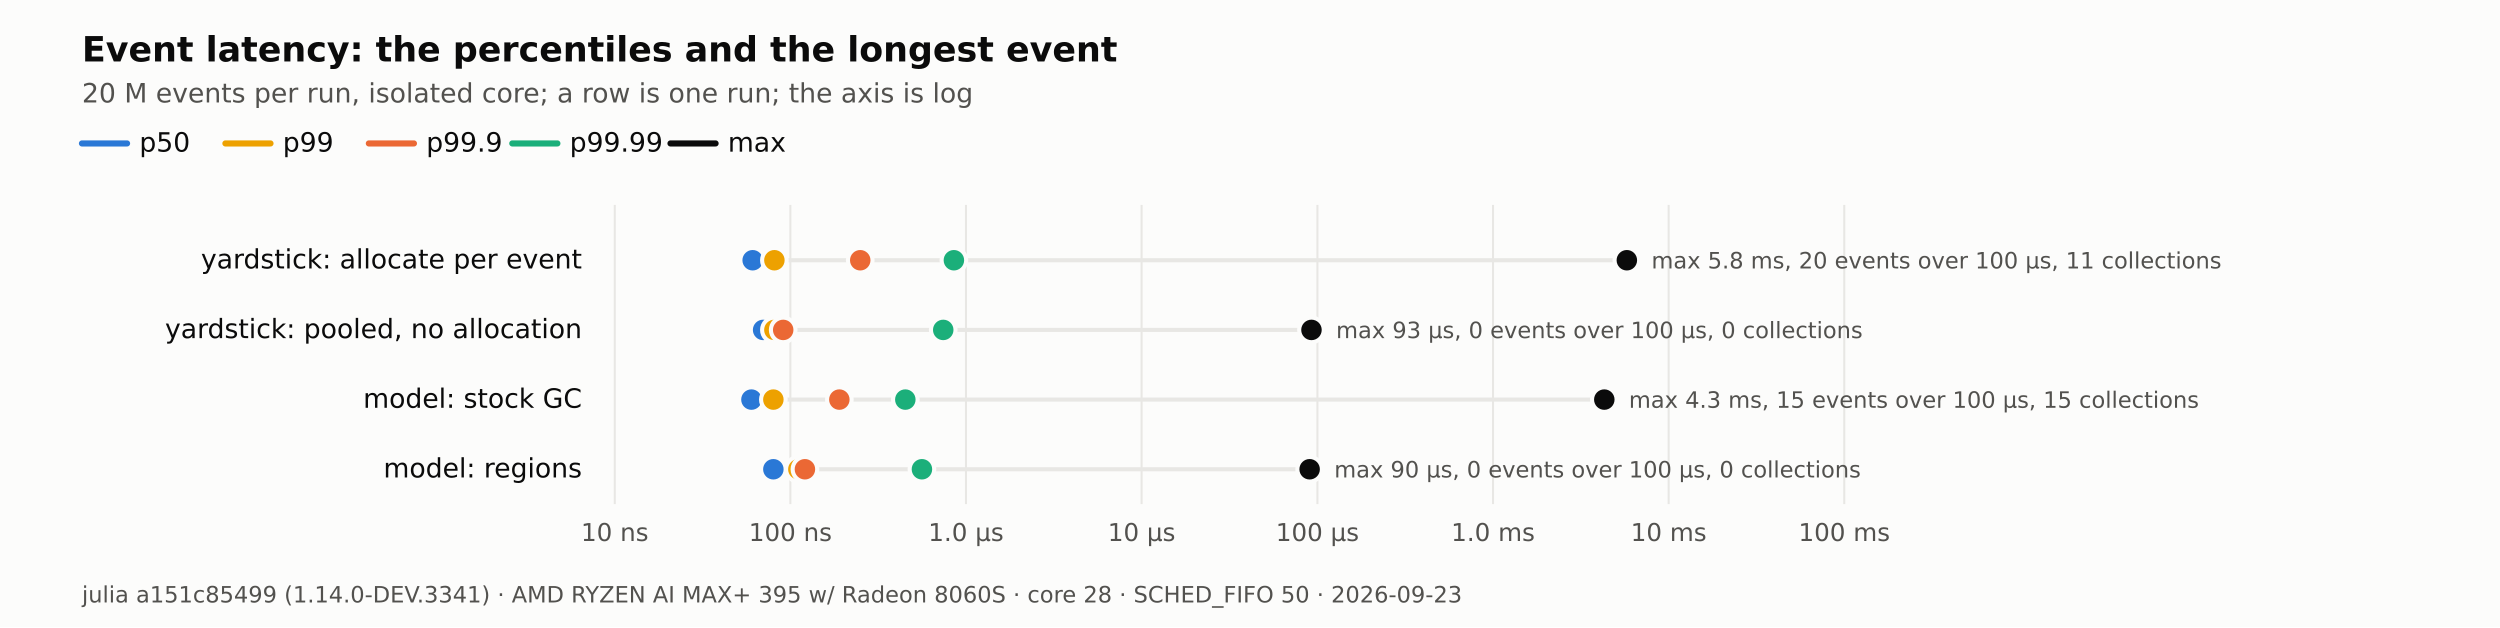
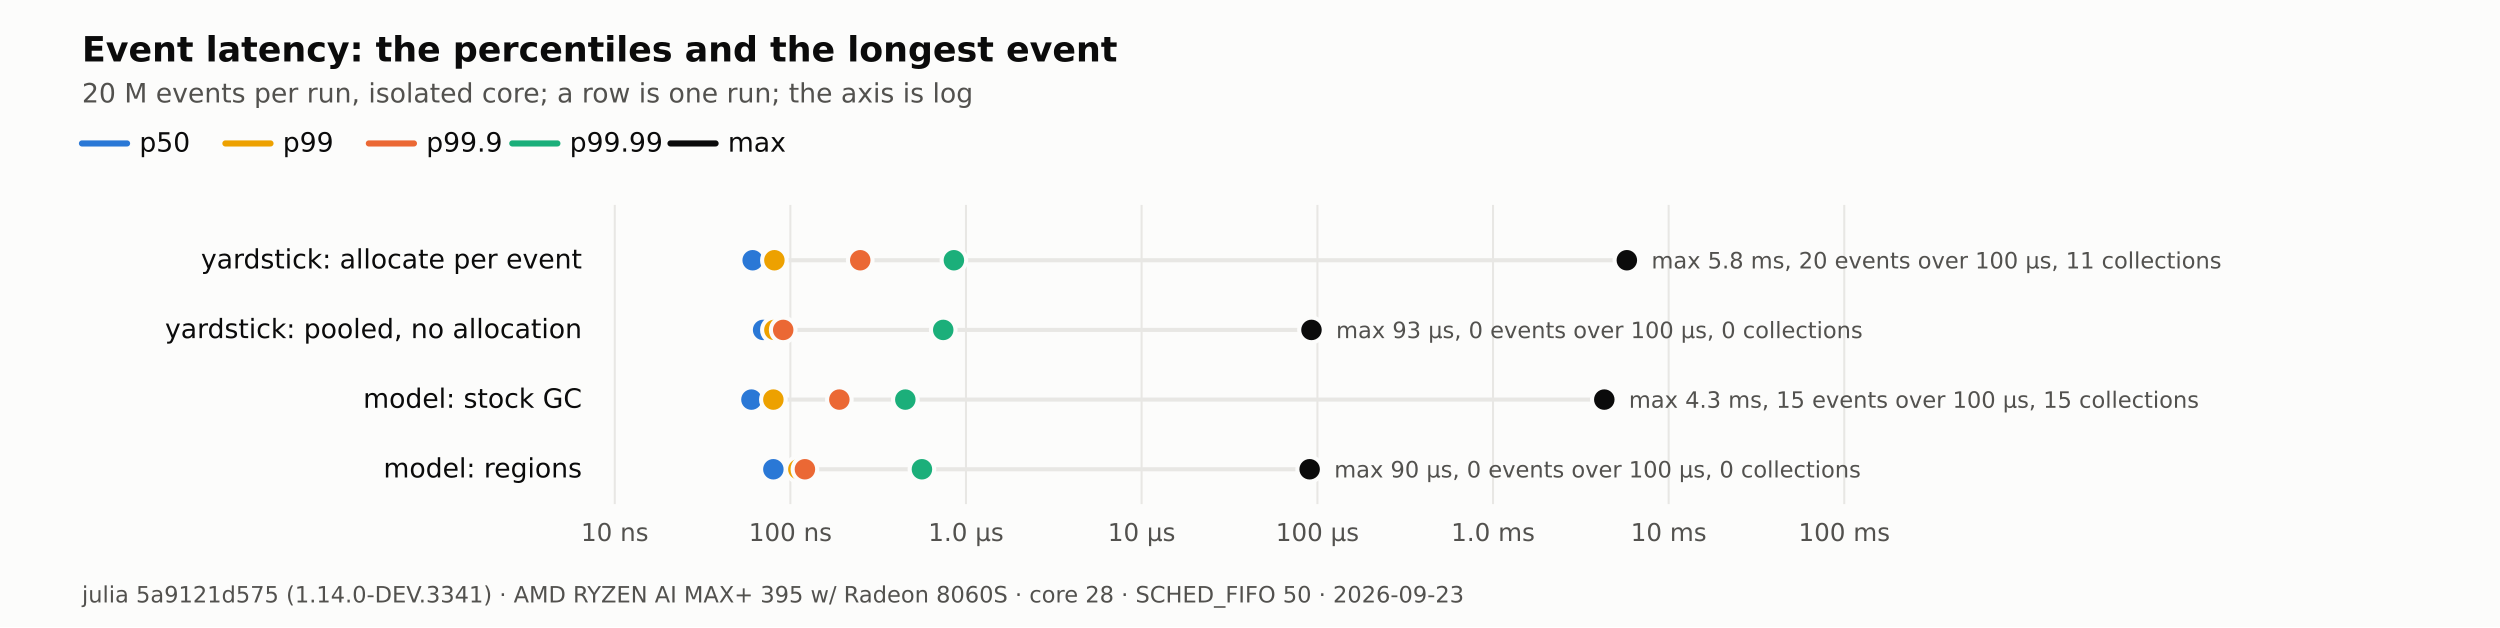
<svg xmlns="http://www.w3.org/2000/svg" viewBox="0 0 1220 306" font-size="13">
  <rect width="1220" height="306" fill="#fcfcfb" />
  <text x="40.0" y="30.0" font-family="DejaVu Sans, sans-serif" font-size="17" fill="#0b0b0b" text-anchor="start" font-weight="bold">Event latency: the percentiles and the longest event</text>
  <text x="40.0" y="50.0" font-family="DejaVu Sans, sans-serif" font-size="13" fill="#52514e" text-anchor="start">20 M events per run, isolated core; a row is one run; the axis is log</text>
  <line x1="40" y1="70" x2="62" y2="70" stroke="#2a78d6" stroke-width="3" stroke-linecap="round" />
  <text x="68.0" y="74.0" font-family="DejaVu Sans, sans-serif" font-size="13" fill="#0b0b0b" text-anchor="start">p50</text>
  <line x1="110" y1="70" x2="132" y2="70" stroke="#eda100" stroke-width="3" stroke-linecap="round" />
  <text x="138.0" y="74.0" font-family="DejaVu Sans, sans-serif" font-size="13" fill="#0b0b0b" text-anchor="start">p99</text>
  <line x1="180" y1="70" x2="202" y2="70" stroke="#eb6834" stroke-width="3" stroke-linecap="round" />
  <text x="208.0" y="74.0" font-family="DejaVu Sans, sans-serif" font-size="13" fill="#0b0b0b" text-anchor="start">p99.9</text>
  <line x1="250.0" y1="70" x2="272.0" y2="70" stroke="#1baf7a" stroke-width="3" stroke-linecap="round" />
  <text x="278.0" y="74.0" font-family="DejaVu Sans, sans-serif" font-size="13" fill="#0b0b0b" text-anchor="start">p99.99</text>
  <line x1="327.2" y1="70" x2="349.2" y2="70" stroke="#0b0b0b" stroke-width="3" stroke-linecap="round" />
  <text x="355.2" y="74.0" font-family="DejaVu Sans, sans-serif" font-size="13" fill="#0b0b0b" text-anchor="start">max</text>
  <line x1="300.0" y1="100" x2="300.0" y2="246" stroke="#e8e7e4" stroke-width="1" />
  <text x="300.0" y="264.0" font-family="DejaVu Sans, sans-serif" font-size="12" fill="#52514e" text-anchor="middle">10 ns</text>
  <line x1="385.7" y1="100" x2="385.7" y2="246" stroke="#e8e7e4" stroke-width="1" />
  <text x="385.7" y="264.0" font-family="DejaVu Sans, sans-serif" font-size="12" fill="#52514e" text-anchor="middle">100 ns</text>
  <line x1="471.4" y1="100" x2="471.4" y2="246" stroke="#e8e7e4" stroke-width="1" />
  <text x="471.4" y="264.0" font-family="DejaVu Sans, sans-serif" font-size="12" fill="#52514e" text-anchor="middle">1.0 µs</text>
  <line x1="557.1" y1="100" x2="557.1" y2="246" stroke="#e8e7e4" stroke-width="1" />
  <text x="557.1" y="264.0" font-family="DejaVu Sans, sans-serif" font-size="12" fill="#52514e" text-anchor="middle">10 µs</text>
  <line x1="642.9" y1="100" x2="642.9" y2="246" stroke="#e8e7e4" stroke-width="1" />
  <text x="642.9" y="264.0" font-family="DejaVu Sans, sans-serif" font-size="12" fill="#52514e" text-anchor="middle">100 µs</text>
  <line x1="728.6" y1="100" x2="728.6" y2="246" stroke="#e8e7e4" stroke-width="1" />
  <text x="728.6" y="264.0" font-family="DejaVu Sans, sans-serif" font-size="12" fill="#52514e" text-anchor="middle">1.0 ms</text>
  <line x1="814.3" y1="100" x2="814.3" y2="246" stroke="#e8e7e4" stroke-width="1" />
  <text x="814.3" y="264.0" font-family="DejaVu Sans, sans-serif" font-size="12" fill="#52514e" text-anchor="middle">10 ms</text>
  <line x1="900.0" y1="100" x2="900.0" y2="246" stroke="#e8e7e4" stroke-width="1" />
  <text x="900.0" y="264.0" font-family="DejaVu Sans, sans-serif" font-size="12" fill="#52514e" text-anchor="middle">100 ms</text>
  <text x="284.0" y="131.0" font-family="DejaVu Sans, sans-serif" font-size="13" fill="#0b0b0b" text-anchor="end">yardstick: allocate per event</text>
  <line x1="367.3" y1="127.0" x2="793.9" y2="127.0" stroke="#e8e7e4" stroke-width="2" />
  <circle cx="367.3" cy="127.0" r="6" fill="#2a78d6" stroke="#fcfcfb" stroke-width="2" />
  <circle cx="377.9" cy="127.0" r="6" fill="#eda100" stroke="#fcfcfb" stroke-width="2" />
  <circle cx="419.8" cy="127.0" r="6" fill="#eb6834" stroke="#fcfcfb" stroke-width="2" />
  <circle cx="465.5" cy="127.0" r="6" fill="#1baf7a" stroke="#fcfcfb" stroke-width="2" />
  <circle cx="793.9" cy="127.0" r="6" fill="#0b0b0b" stroke="#fcfcfb" stroke-width="2" />
  <text x="805.9" y="131.0" font-family="DejaVu Sans, sans-serif" font-size="11" fill="#52514e" text-anchor="start">max 5.8 ms, 20 events over 100 µs, 11 collections</text>
  <text x="284.0" y="165.0" font-family="DejaVu Sans, sans-serif" font-size="13" fill="#0b0b0b" text-anchor="end">yardstick: pooled, no allocation</text>
  <line x1="372.4" y1="161.0" x2="640.0" y2="161.0" stroke="#e8e7e4" stroke-width="2" />
  <circle cx="372.4" cy="161.0" r="6" fill="#2a78d6" stroke="#fcfcfb" stroke-width="2" />
  <circle cx="377.9" cy="161.0" r="6" fill="#eda100" stroke="#fcfcfb" stroke-width="2" />
  <circle cx="382.2" cy="161.0" r="6" fill="#eb6834" stroke="#fcfcfb" stroke-width="2" />
  <circle cx="460.3" cy="161.0" r="6" fill="#1baf7a" stroke="#fcfcfb" stroke-width="2" />
  <circle cx="640.0" cy="161.0" r="6" fill="#0b0b0b" stroke="#fcfcfb" stroke-width="2" />
  <text x="652.0" y="165.0" font-family="DejaVu Sans, sans-serif" font-size="11" fill="#52514e" text-anchor="start">max 93 µs, 0 events over 100 µs, 0 collections</text>
  <text x="284.0" y="199.0" font-family="DejaVu Sans, sans-serif" font-size="13" fill="#0b0b0b" text-anchor="end">model: stock GC</text>
  <line x1="366.7" y1="195.0" x2="782.9" y2="195.0" stroke="#e8e7e4" stroke-width="2" />
  <circle cx="366.7" cy="195.0" r="6" fill="#2a78d6" stroke="#fcfcfb" stroke-width="2" />
  <circle cx="377.4" cy="195.0" r="6" fill="#eda100" stroke="#fcfcfb" stroke-width="2" />
  <circle cx="409.6" cy="195.0" r="6" fill="#eb6834" stroke="#fcfcfb" stroke-width="2" />
  <circle cx="441.8" cy="195.0" r="6" fill="#1baf7a" stroke="#fcfcfb" stroke-width="2" />
  <circle cx="782.9" cy="195.0" r="6" fill="#0b0b0b" stroke="#fcfcfb" stroke-width="2" />
  <text x="794.9" y="199.0" font-family="DejaVu Sans, sans-serif" font-size="11" fill="#52514e" text-anchor="start">max 4.3 ms, 15 events over 100 µs, 15 collections</text>
  <text x="284.0" y="233.0" font-family="DejaVu Sans, sans-serif" font-size="13" fill="#0b0b0b" text-anchor="end">model: regions</text>
  <line x1="377.4" y1="229.0" x2="639.1" y2="229.0" stroke="#e8e7e4" stroke-width="2" />
  <circle cx="377.4" cy="229.0" r="6" fill="#2a78d6" stroke="#fcfcfb" stroke-width="2" />
  <circle cx="389.6" cy="229.0" r="6" fill="#eda100" stroke="#fcfcfb" stroke-width="2" />
  <circle cx="392.8" cy="229.0" r="6" fill="#eb6834" stroke="#fcfcfb" stroke-width="2" />
  <circle cx="449.9" cy="229.0" r="6" fill="#1baf7a" stroke="#fcfcfb" stroke-width="2" />
  <circle cx="639.1" cy="229.0" r="6" fill="#0b0b0b" stroke="#fcfcfb" stroke-width="2" />
  <text x="651.1" y="233.0" font-family="DejaVu Sans, sans-serif" font-size="11" fill="#52514e" text-anchor="start">max 90 µs, 0 events over 100 µs, 0 collections</text>
-   <text x="40.0" y="294.0" font-family="DejaVu Sans, sans-serif" font-size="11" fill="#52514e" text-anchor="start">julia a151c85499 (1.14.0-DEV.3341) · AMD RYZEN AI MAX+ 395 w/ Radeon 8060S · core 28 · SCHED_FIFO 50 · 2026-09-23</text>
+   <text x="40.0" y="294.0" font-family="DejaVu Sans, sans-serif" font-size="11" fill="#52514e" text-anchor="start">julia 5a9121d575 (1.14.0-DEV.3341) · AMD RYZEN AI MAX+ 395 w/ Radeon 8060S · core 28 · SCHED_FIFO 50 · 2026-09-23</text>
</svg>
